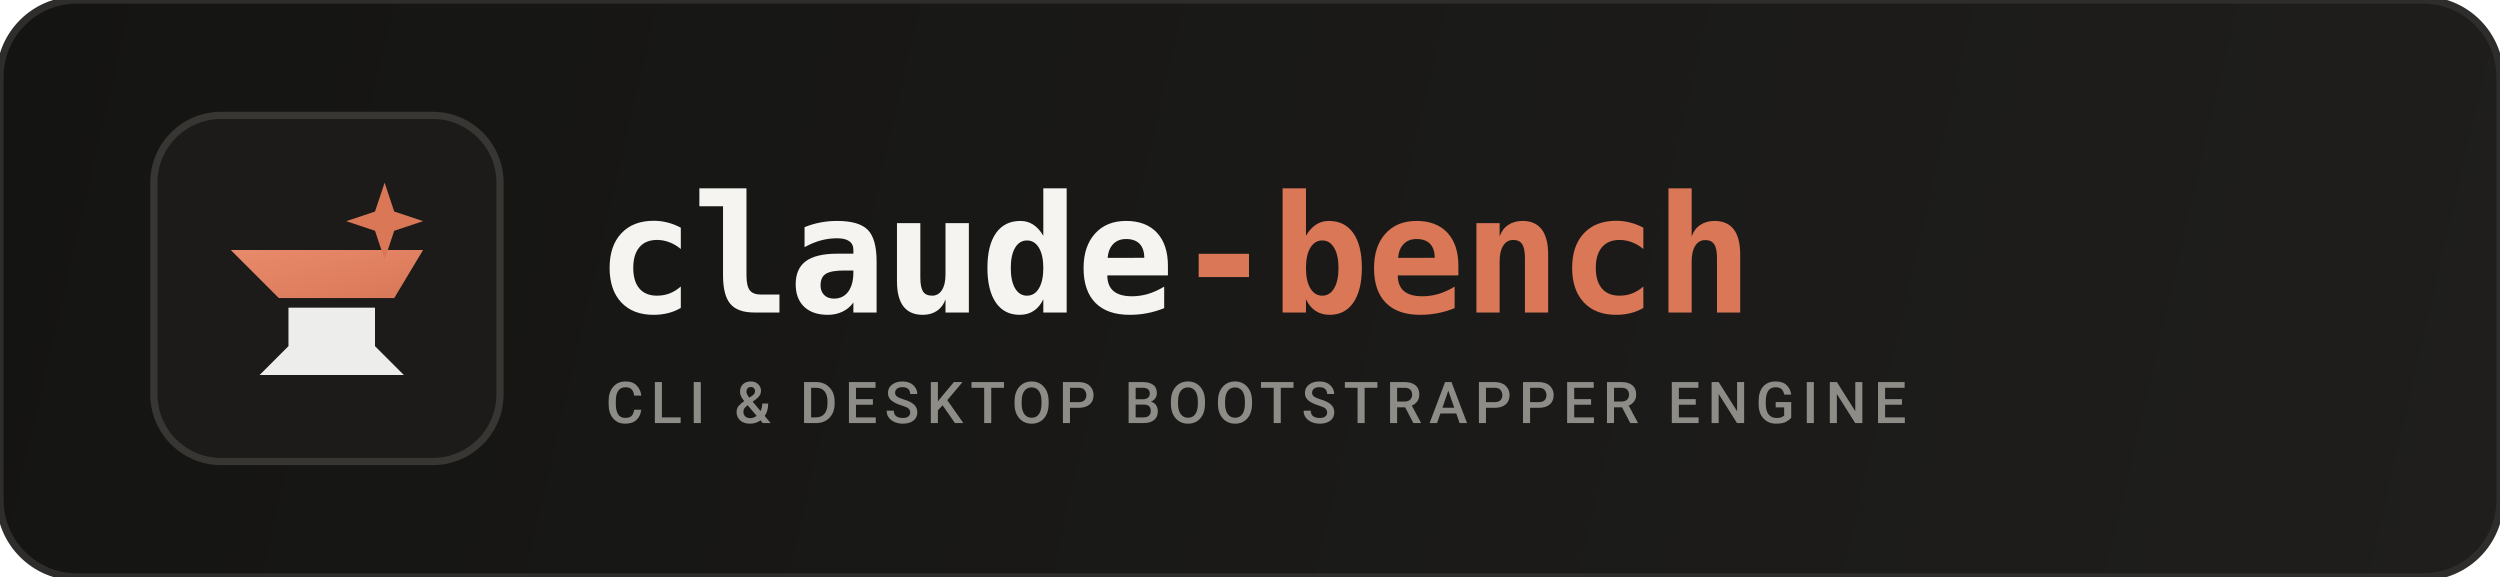
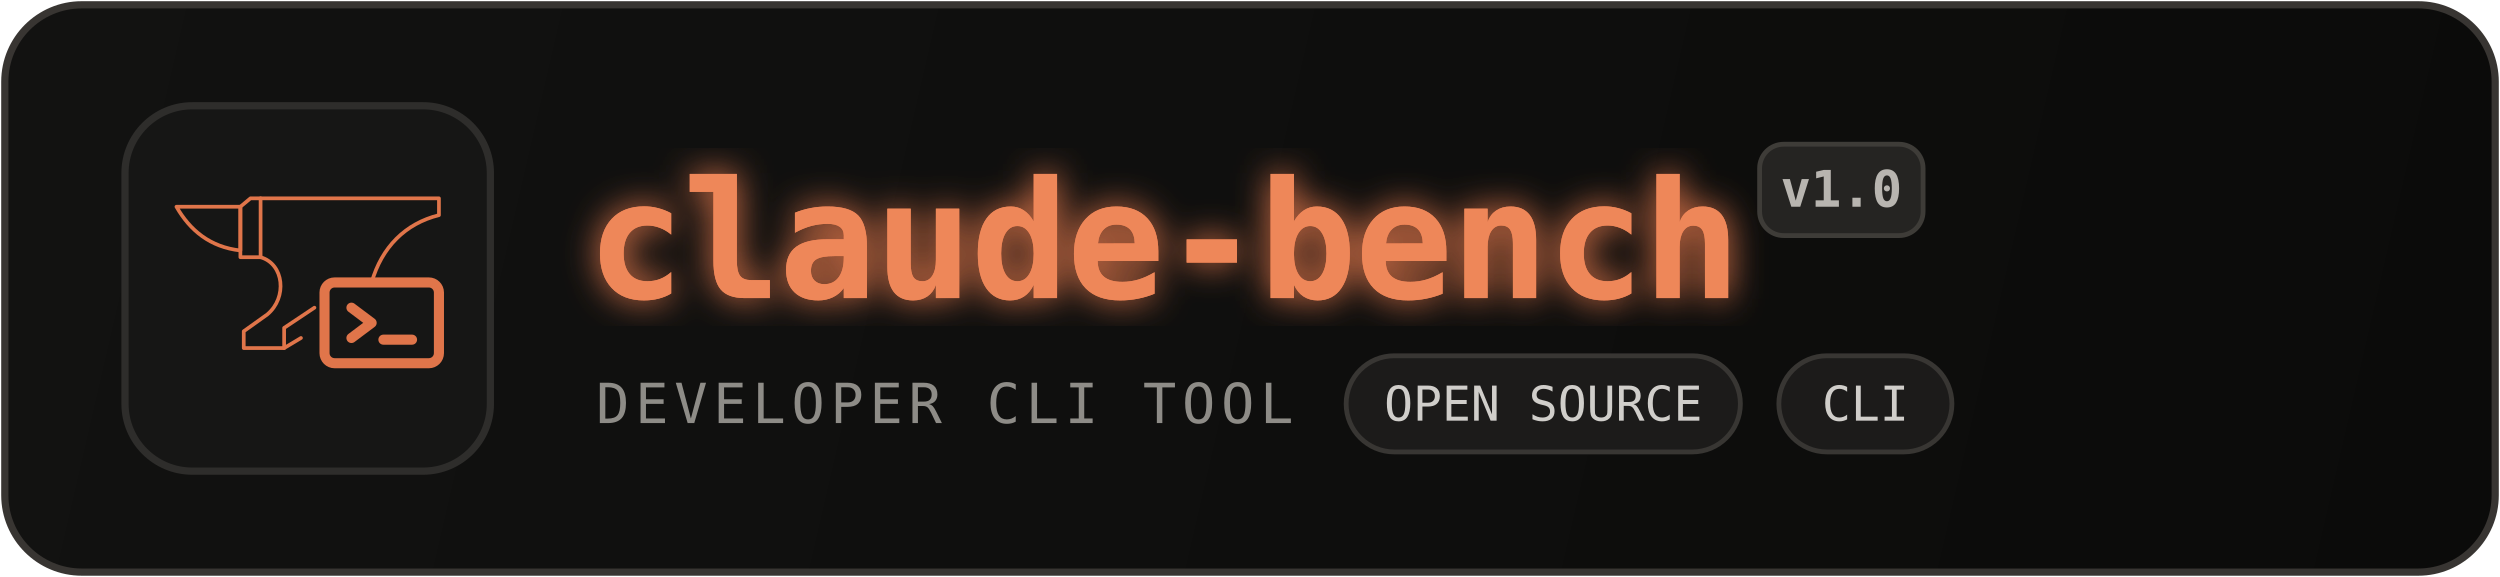
<svg xmlns="http://www.w3.org/2000/svg" viewBox="0 0 520 120" width="100%" height="120" fill="none">
  <defs>
    <linearGradient id="bgGrad" x1="0" y1="0" x2="520" y2="120" gradientUnits="userSpaceOnUse">
-       <stop offset="0%" stop-color="#141413" />
-       <stop offset="100%" stop-color="#1F1E1D" />
+       <stop offset="0%" stop-color="#121211" />
+       <stop offset="100%" stop-color="#0B0B0A" />
    </linearGradient>
-     <linearGradient id="accentGrad" x1="0" y1="0" x2="1" y2="1">
-       <stop offset="0%" stop-color="#E88B6B" />
-       <stop offset="100%" stop-color="#D97757" />
-     </linearGradient>
+     <filter id="glow" x="-20%" y="-20%" width="140%" height="140%">
+       <feGaussianBlur stdDeviation="3.5" result="blur" />
+       <feComposite in="SourceGraphic" in2="blur" operator="over" />
+     </filter>
  </defs>
-   <rect width="520" height="120" rx="16" fill="url(#bgGrad)" stroke="#2E2D2B" stroke-width="1.5" />
-   <g transform="translate(32, 24)">
-     <rect width="72" height="72" rx="14" fill="#1C1B1A" stroke="#383633" stroke-width="1.5" />
-     <path d="M16 28 H56 L50 38 H26 L16 28 Z" fill="url(#accentGrad)" />
-     <path d="M28 40 H46 V48 L52 54 H22 L28 48 V40 Z" fill="#EDEDEC" />
-     <path d="M48 14 L50 20 L56 22 L50 24 L48 30 L46 24 L40 22 L46 20 Z" fill="#D97757" />
+   <rect x="1" y="1" width="518" height="118" rx="16" fill="url(#bgGrad)" stroke="#383532" stroke-width="1.5" />
+   <g transform="translate(26, 22)" stroke="#E0754A" stroke-width="2.2" stroke-linecap="round" stroke-linejoin="round">
+     <rect width="76" height="76" rx="14" fill="#161615" stroke="#2E2D2B" stroke-width="1.5" />
+     <g transform="translate(10, 14) scale(0.35)">
+       <path d="M 2 20 H 40 V 46 C 22 44 10 34 2 20 Z" />
+       <path d="M 40 20 L 46 15 H 52 V 50 H 40 Z" />
+       <path d="M 52 15 H 158 V 25 C 138 30 124 44 118 65" />
+       <path d="M 52 50 C 66 54 68 74 56 84 L 42 94 V 104 H 66 L 76 98" />
+       <path d="M 66 104 V 92 L 84 80" />
+       <rect x="90" y="65" width="68" height="48" rx="6" fill="#161615" stroke="#E0754A" stroke-width="6" />
+       <polyline points="106,80 118,89 106,98" fill="none" stroke-width="6" />
+       <line x1="125" y1="99" x2="142" y2="99" stroke-width="6" />
+     </g>
  </g>
-   <text x="124" y="65" font-family="ui-monospace, SFMono-Regular, Menlo, Monaco, Consolas, monospace" font-size="34" font-weight="700" letter-spacing="-0.5" fill="#F5F4F0">
-     claude<tspan fill="#D97757">-bench</tspan>
+   <text x="122" y="62" font-family="ui-monospace, SFMono-Regular, Menlo, Monaco, Consolas, monospace" font-size="34" font-weight="700" letter-spacing="-0.5" fill="#E87A4E" filter="url(#glow)">
+     claude-bench
  </text>
-   <text x="126" y="88" font-family="-apple-system, BlinkMacSystemFont, 'Segoe UI', Roboto, sans-serif" font-size="12" font-weight="500" letter-spacing="1.5" fill="#8E8C87">
-     CLI &amp; DESKTOP BOOTSTRAPPER ENGINE
+   <text x="122" y="62" font-family="ui-monospace, SFMono-Regular, Menlo, Monaco, Consolas, monospace" font-size="34" font-weight="700" letter-spacing="-0.5" fill="#EE8759">
+     claude-bench
  </text>
+   <g transform="translate(366, 30)">
+     <rect width="34" height="19" rx="5" fill="#252422" stroke="#3E3C38" stroke-width="1" />
+     <text x="17" y="13" text-anchor="middle" font-family="ui-monospace, SFMono-Regular, Menlo, Consolas, monospace" font-size="10.5" font-weight="600" fill="#B8B5B0">v1.0</text>
+   </g>
+   <text x="124" y="88" font-family="ui-monospace, SFMono-Regular, Menlo, Consolas, monospace" font-size="11.5" font-weight="500" letter-spacing="1.2" fill="#8E8C87">
+     DEVELOPER CLI TOOL
+   </text>
+   <g transform="translate(280, 74)">
+     <rect width="82" height="20" rx="10" fill="#1C1B1A" stroke="#383633" stroke-width="1" />
+     <text x="41" y="13.5" text-anchor="middle" font-family="ui-monospace, SFMono-Regular, Menlo, Consolas, monospace" font-size="10" fill="#D0CECA">OPEN SOURCE</text>
+   </g>
+   <g transform="translate(370, 74)">
+     <rect width="36" height="20" rx="10" fill="#1C1B1A" stroke="#383633" stroke-width="1" />
+     <text x="18" y="13.5" text-anchor="middle" font-family="ui-monospace, SFMono-Regular, Menlo, Consolas, monospace" font-size="10" fill="#D0CECA">CLI</text>
+   </g>
</svg>
